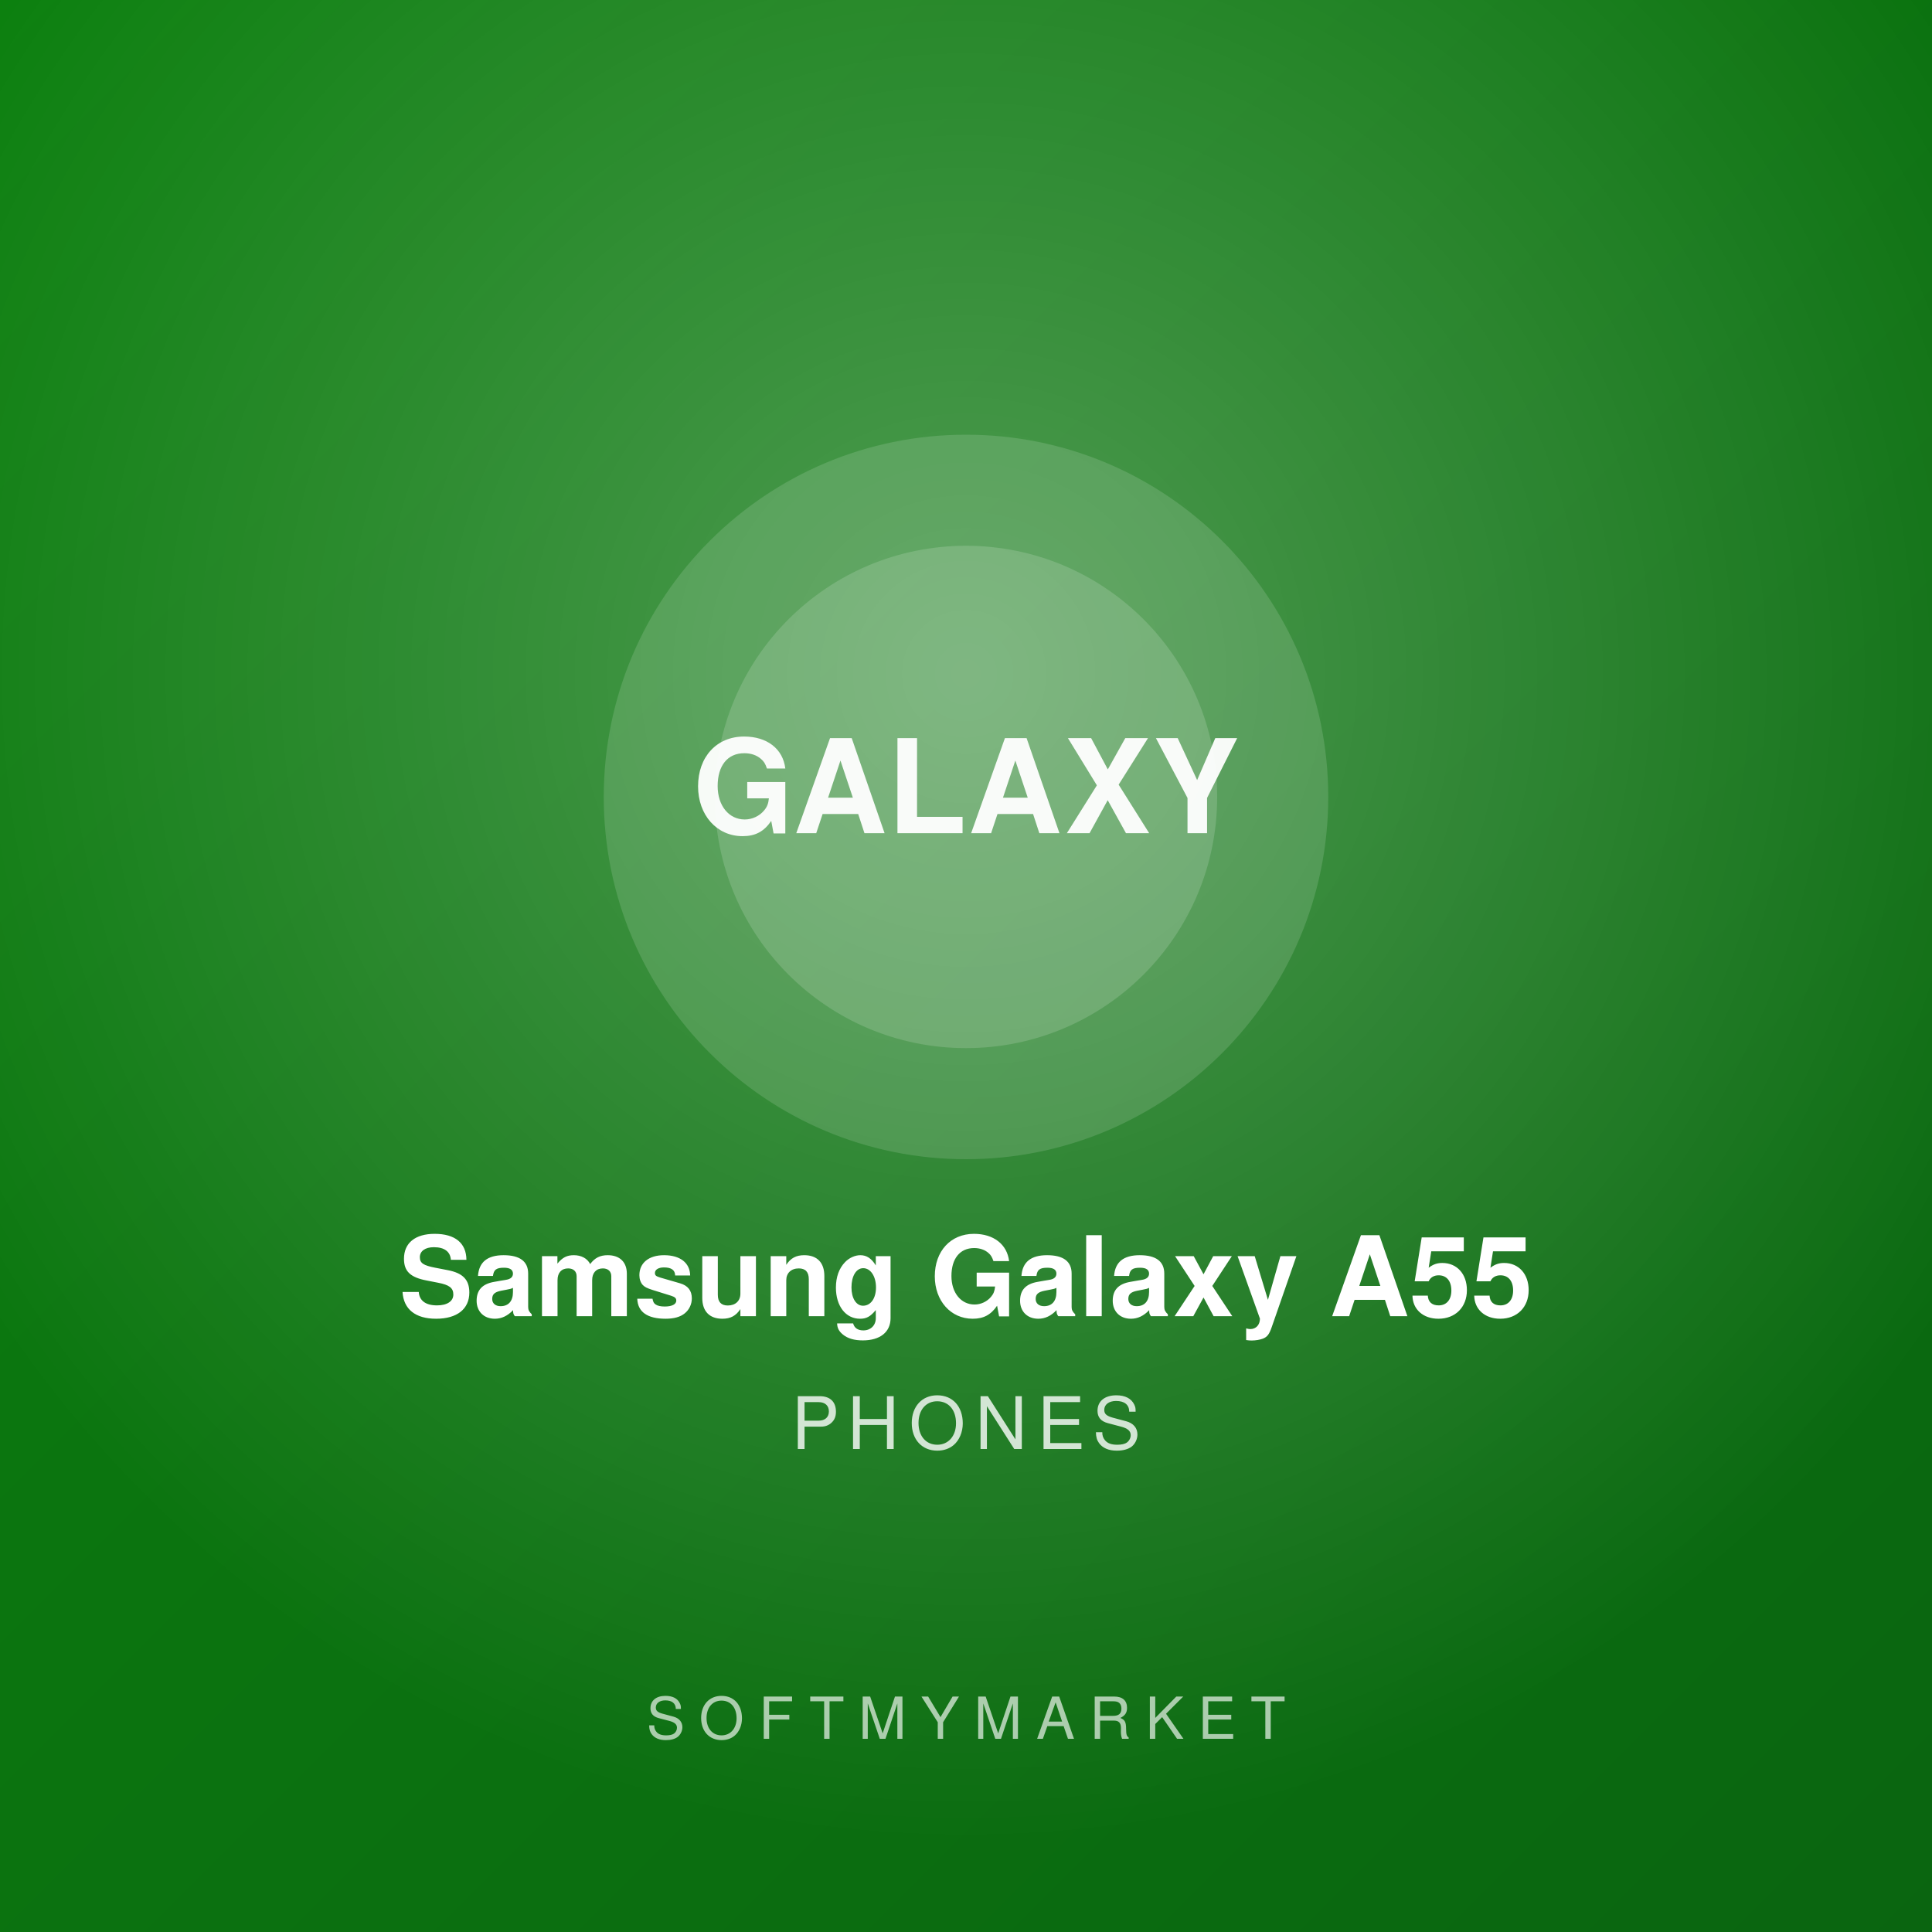
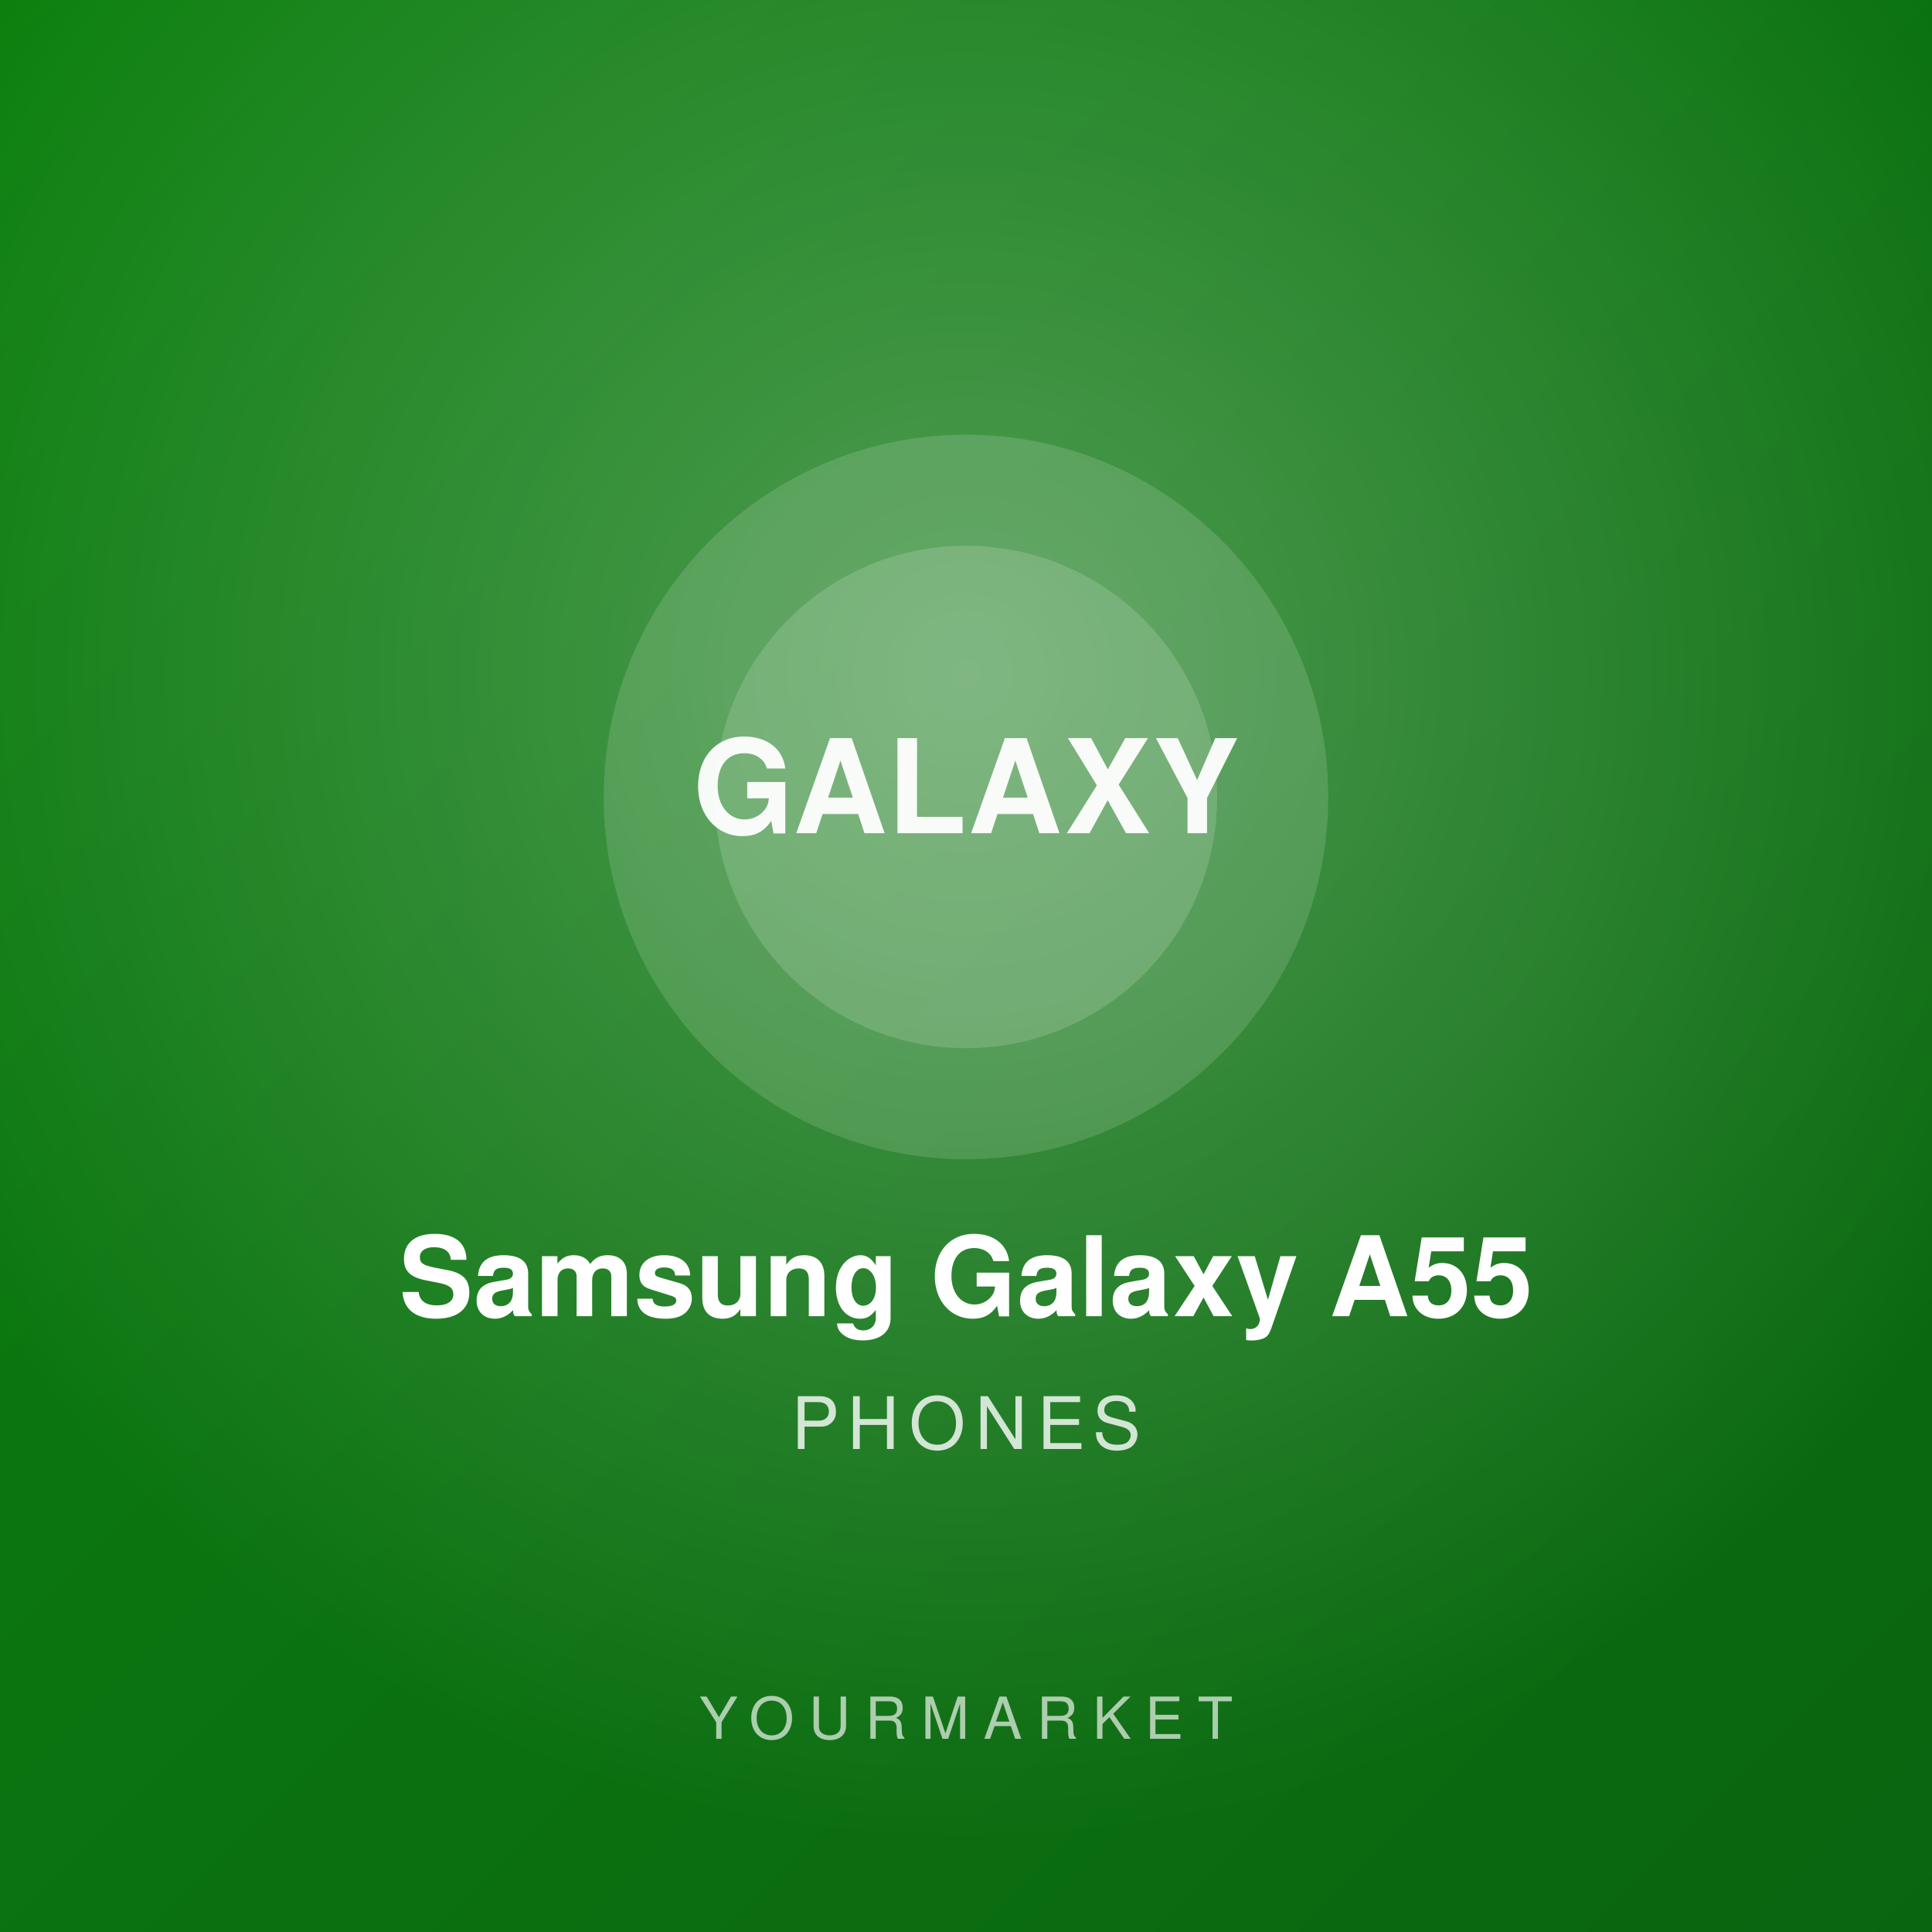
<svg xmlns="http://www.w3.org/2000/svg" viewBox="0 0 800 800" width="800" height="800" role="img" aria-label="Samsung Galaxy A55">
  <defs>
    <linearGradient id="g" x1="0" y1="0" x2="1" y2="1">
      <stop offset="0%" stop-color="#0c800f" />
      <stop offset="100%" stop-color="#0a6510" />
    </linearGradient>
    <radialGradient id="glow" cx="0.5" cy="0.35" r="0.6">
      <stop offset="0%" stop-color="#ffffff" stop-opacity="0.28" />
      <stop offset="100%" stop-color="#ffffff" stop-opacity="0" />
    </radialGradient>
  </defs>
  <rect width="800" height="800" fill="url(#g)" />
  <rect width="800" height="800" fill="url(#glow)" />
  <circle cx="400" cy="330" r="150" fill="#ffffff" fill-opacity="0.14" />
  <circle cx="400" cy="330" r="104" fill="#ffffff" fill-opacity="0.16" />
  <text x="400" y="345" text-anchor="middle" font-family="Segoe UI, Helvetica, Arial, sans-serif" font-size="54" font-weight="700" fill="#ffffff" fill-opacity="0.95">GALAXY</text>
  <text x="400" y="545" text-anchor="middle" font-family="Segoe UI, Helvetica, Arial, sans-serif" font-size="46" font-weight="700" fill="#ffffff">Samsung Galaxy A55</text>
  <text x="400" y="600" text-anchor="middle" font-family="Segoe UI, Helvetica, Arial, sans-serif" font-size="30" letter-spacing="4" fill="#ffffff" fill-opacity="0.8">PHONES</text>
-   <text x="400" y="720" text-anchor="middle" font-family="Segoe UI, Helvetica, Arial, sans-serif" font-size="24" letter-spacing="6" fill="#ffffff" fill-opacity="0.65">SOFTMYMARKET</text>
+   <text x="400" y="720" text-anchor="middle" font-family="Segoe UI, Helvetica, Arial, sans-serif" font-size="24" letter-spacing="6" fill="#ffffff" fill-opacity="0.65">YOURMARKET</text>
</svg>
